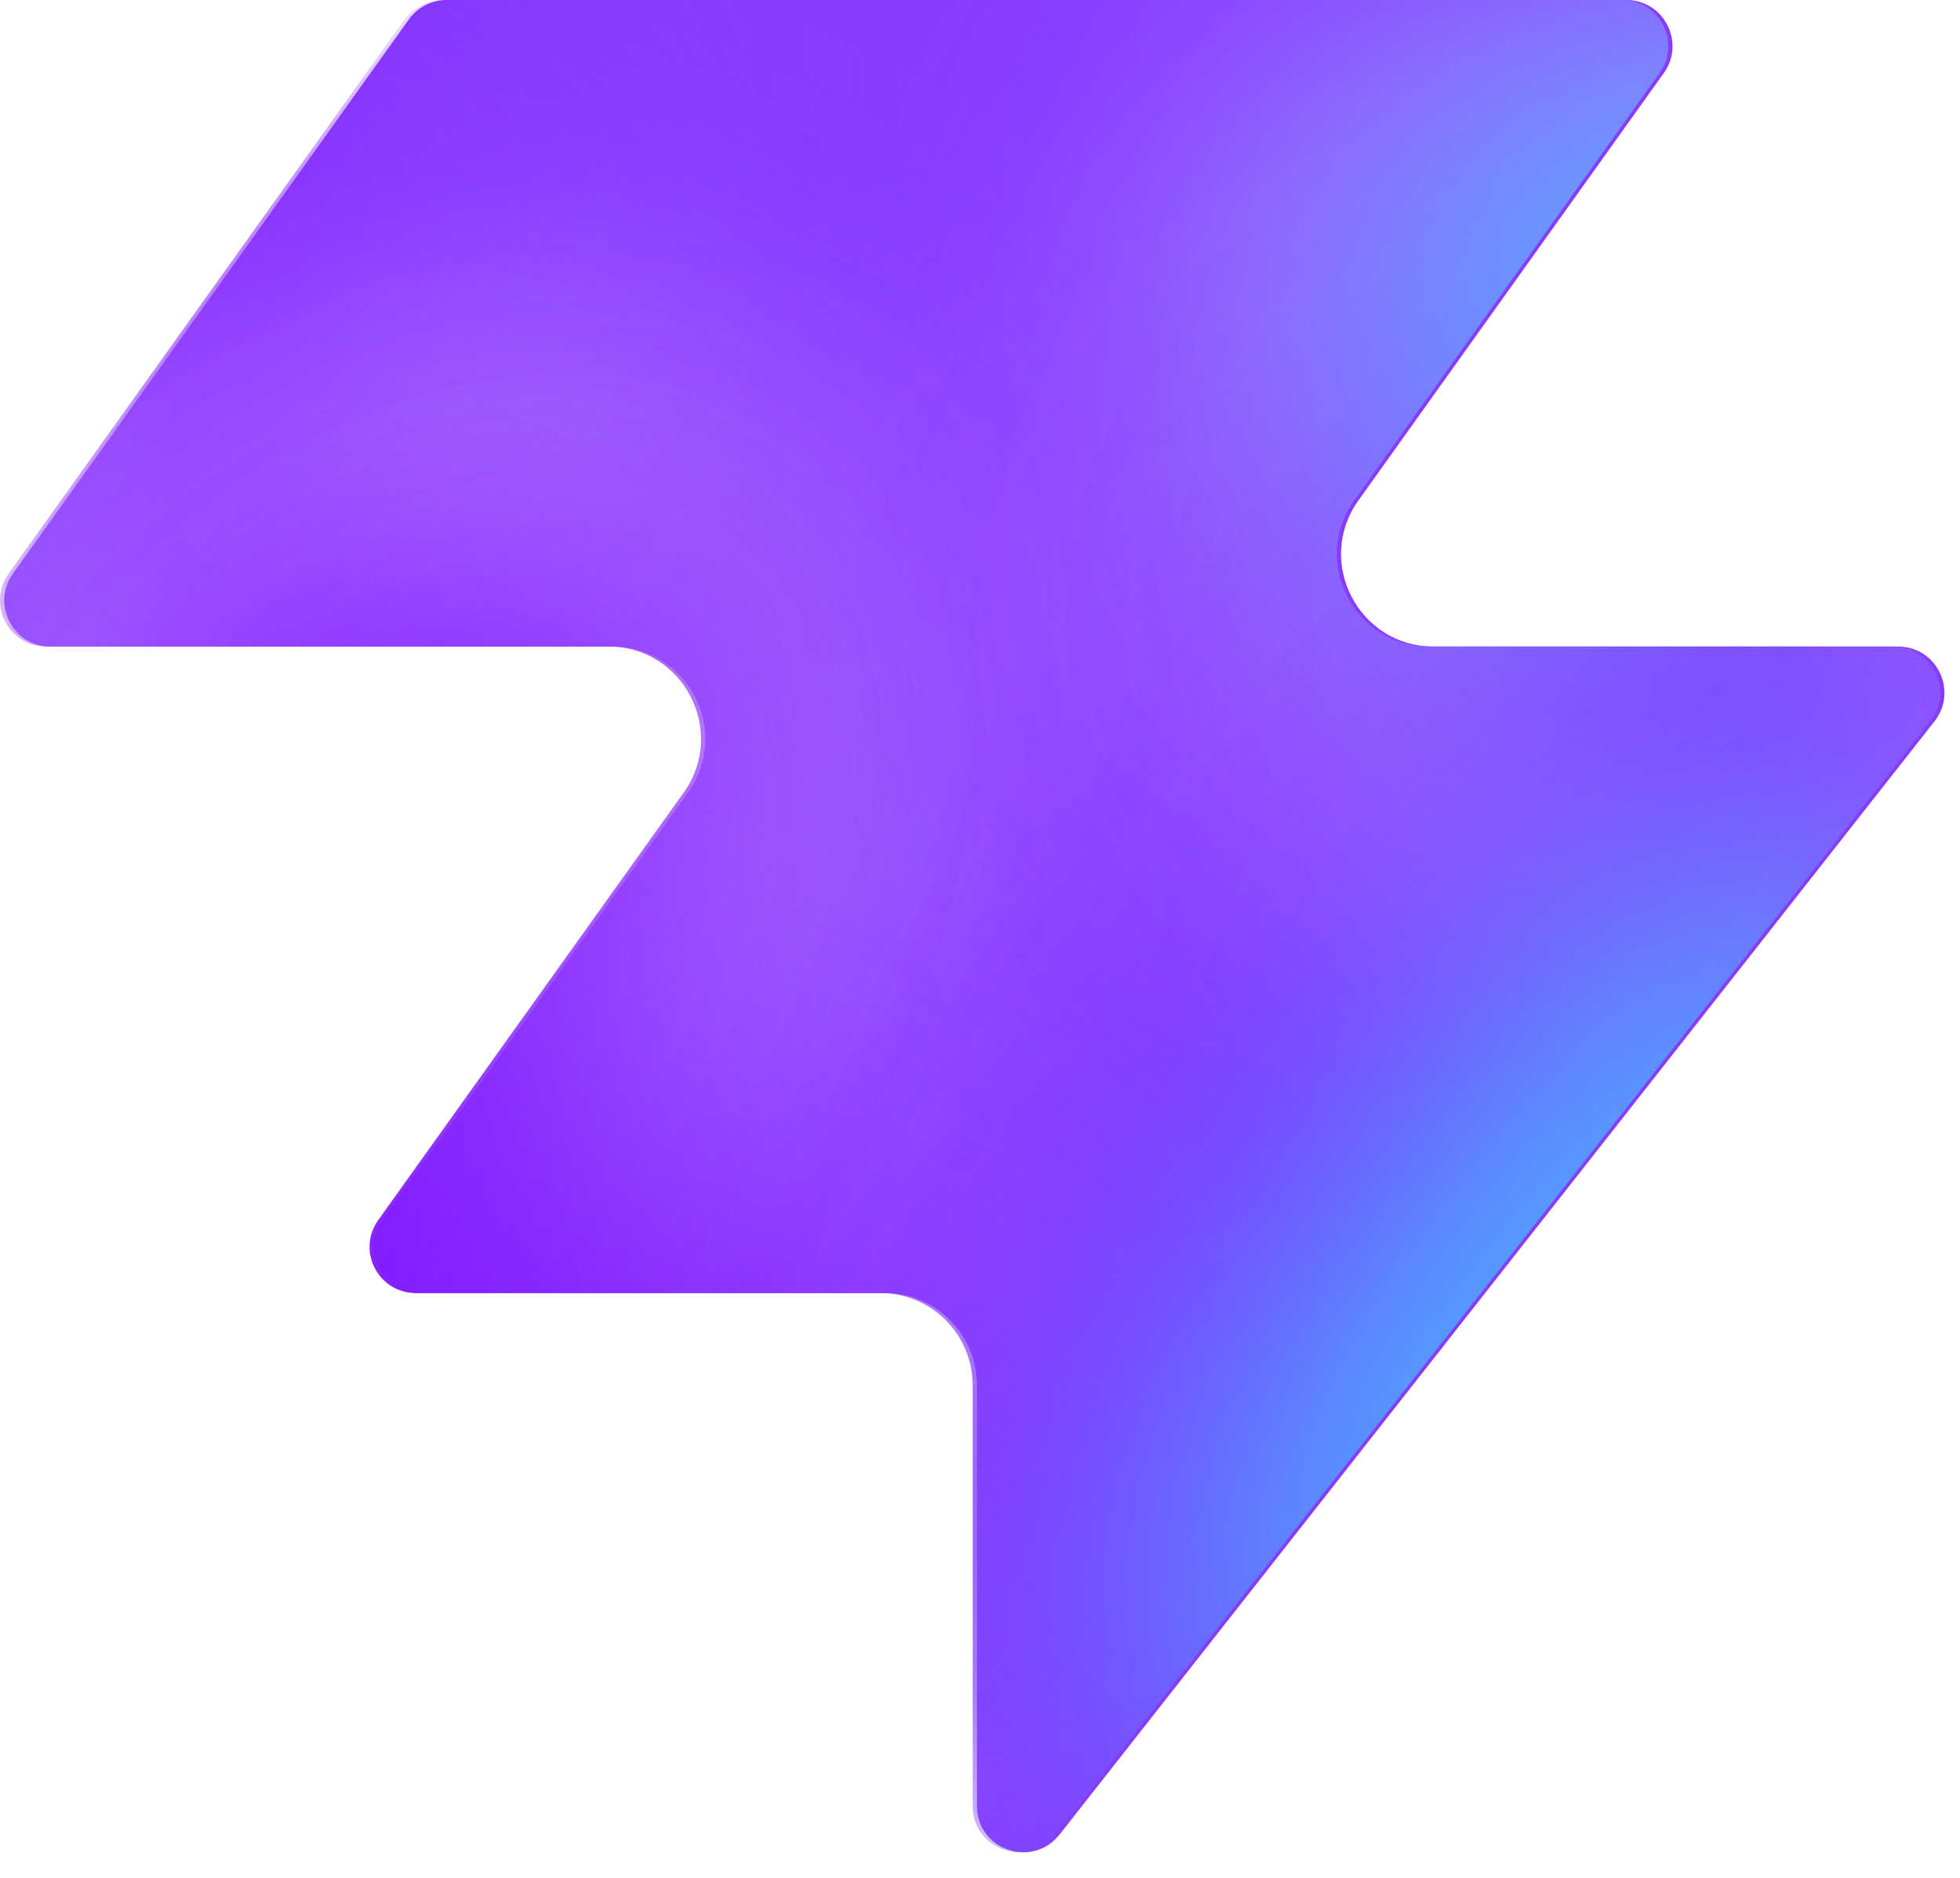
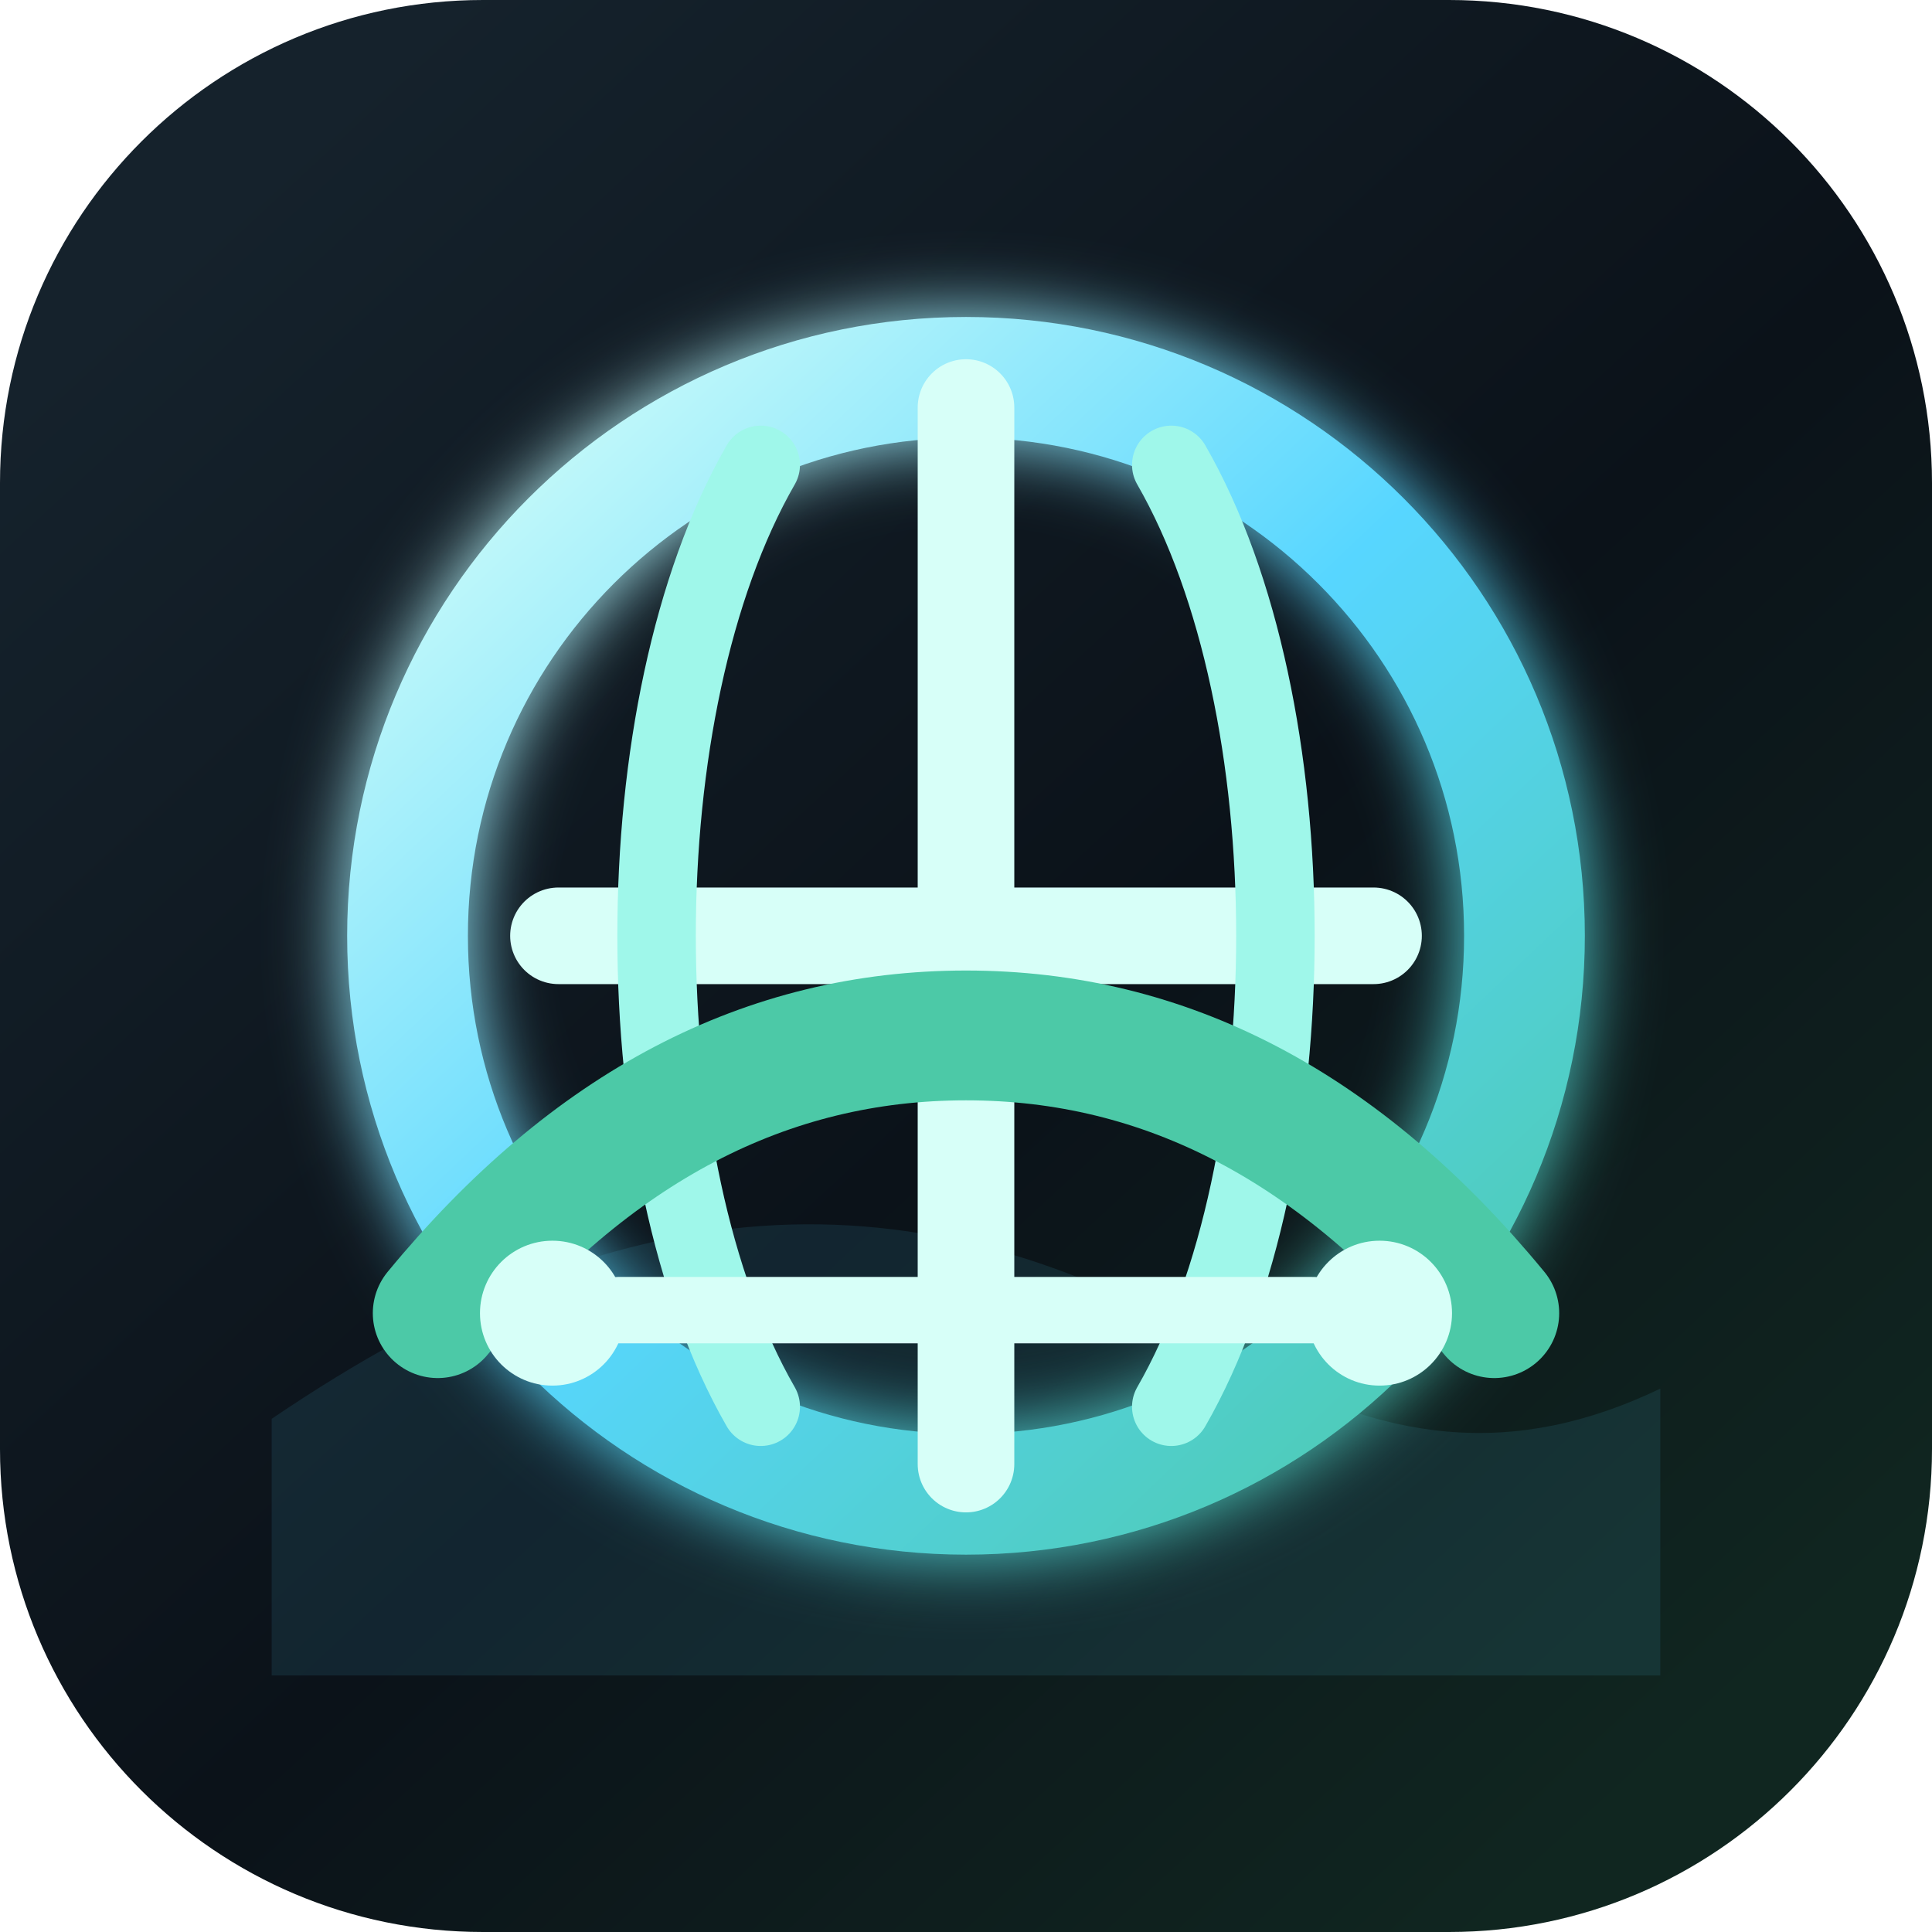
- <svg xmlns="http://www.w3.org/2000/svg" width="48" height="46" fill="none" viewBox="0 0 48 46">
-   <path fill="#863bff" d="M25.946 44.938c-.664.845-2.021.375-2.021-.698V33.937a2.26 2.26 0 0 0-2.262-2.262H10.287c-.92 0-1.456-1.04-.92-1.788l7.48-10.471c1.07-1.497 0-3.578-1.842-3.578H1.237c-.92 0-1.456-1.04-.92-1.788L10.013.474c.214-.297.556-.474.92-.474h28.894c.92 0 1.456 1.04.92 1.788l-7.48 10.471c-1.07 1.498 0 3.579 1.842 3.579h11.377c.943 0 1.473 1.088.89 1.83L25.947 44.94z" style="fill:#863bff;fill:color(display-p3 .525 .23 1);fill-opacity:1" />
-   <mask id="a" width="48" height="46" x="0" y="0" maskUnits="userSpaceOnUse" style="mask-type:alpha">
-     <path fill="#000" d="M25.842 44.938c-.664.844-2.021.375-2.021-.698V33.937a2.26 2.26 0 0 0-2.262-2.262H10.183c-.92 0-1.456-1.04-.92-1.788l7.48-10.471c1.07-1.498 0-3.579-1.842-3.579H1.133c-.92 0-1.456-1.04-.92-1.787L9.91.473c.214-.297.556-.474.92-.474h28.894c.92 0 1.456 1.04.92 1.788l-7.48 10.471c-1.07 1.498 0 3.578 1.842 3.578h11.377c.943 0 1.473 1.088.89 1.832L25.843 44.94z" style="fill:#000;fill-opacity:1" />
-   </mask>
-   <g mask="url(#a)">
-     <g filter="url(#b)">
-       <ellipse cx="5.508" cy="14.704" fill="#ede6ff" rx="5.508" ry="14.704" style="fill:#ede6ff;fill:color(display-p3 .927 .903 1);fill-opacity:1" transform="matrix(.00324 1 1 -.00324 -4.47 31.516)" />
-     </g>
-     <g filter="url(#c)">
-       <ellipse cx="10.399" cy="29.851" fill="#ede6ff" rx="10.399" ry="29.851" style="fill:#ede6ff;fill:color(display-p3 .927 .903 1);fill-opacity:1" transform="matrix(.00324 1 1 -.00324 -39.328 7.883)" />
-     </g>
-     <g filter="url(#d)">
-       <ellipse cx="5.508" cy="30.487" fill="#7e14ff" rx="5.508" ry="30.487" style="fill:#7e14ff;fill:color(display-p3 .492 .077 1);fill-opacity:1" transform="rotate(89.814 -25.913 -14.639)scale(1 -1)" />
-     </g>
-     <g filter="url(#e)">
-       <ellipse cx="5.508" cy="30.599" fill="#7e14ff" rx="5.508" ry="30.599" style="fill:#7e14ff;fill:color(display-p3 .492 .077 1);fill-opacity:1" transform="rotate(89.814 -32.644 -3.334)scale(1 -1)" />
-     </g>
-     <g filter="url(#f)">
-       <ellipse cx="5.508" cy="30.599" fill="#7e14ff" rx="5.508" ry="30.599" style="fill:#7e14ff;fill:color(display-p3 .492 .077 1);fill-opacity:1" transform="matrix(.00324 1 1 -.00324 -34.34 30.47)" />
-     </g>
-     <g filter="url(#g)">
-       <ellipse cx="14.072" cy="22.078" fill="#ede6ff" rx="14.072" ry="22.078" style="fill:#ede6ff;fill:color(display-p3 .927 .903 1);fill-opacity:1" transform="rotate(93.35 24.506 48.493)scale(-1 1)" />
-     </g>
-     <g filter="url(#h)">
-       <ellipse cx="3.47" cy="21.501" fill="#7e14ff" rx="3.47" ry="21.501" style="fill:#7e14ff;fill:color(display-p3 .492 .077 1);fill-opacity:1" transform="rotate(89.009 28.708 47.59)scale(-1 1)" />
-     </g>
-     <g filter="url(#i)">
-       <ellipse cx="3.47" cy="21.501" fill="#7e14ff" rx="3.47" ry="21.501" style="fill:#7e14ff;fill:color(display-p3 .492 .077 1);fill-opacity:1" transform="rotate(89.009 28.708 47.59)scale(-1 1)" />
-     </g>
-     <g filter="url(#j)">
-       <ellipse cx=".387" cy="8.972" fill="#7e14ff" rx="4.407" ry="29.108" style="fill:#7e14ff;fill:color(display-p3 .492 .077 1);fill-opacity:1" transform="rotate(39.51 .387 8.972)" />
-     </g>
-     <g filter="url(#k)">
-       <ellipse cx="47.523" cy="-6.092" fill="#7e14ff" rx="4.407" ry="29.108" style="fill:#7e14ff;fill:color(display-p3 .492 .077 1);fill-opacity:1" transform="rotate(37.892 47.523 -6.092)" />
-     </g>
-     <g filter="url(#l)">
-       <ellipse cx="41.412" cy="6.333" fill="#47bfff" rx="5.971" ry="9.665" style="fill:#47bfff;fill:color(display-p3 .28 .748 1);fill-opacity:1" transform="rotate(37.892 41.412 6.333)" />
-     </g>
-     <g filter="url(#m)">
-       <ellipse cx="-1.879" cy="38.332" fill="#7e14ff" rx="4.407" ry="29.108" style="fill:#7e14ff;fill:color(display-p3 .492 .077 1);fill-opacity:1" transform="rotate(37.892 -1.88 38.332)" />
-     </g>
-     <g filter="url(#n)">
-       <ellipse cx="-1.879" cy="38.332" fill="#7e14ff" rx="4.407" ry="29.108" style="fill:#7e14ff;fill:color(display-p3 .492 .077 1);fill-opacity:1" transform="rotate(37.892 -1.88 38.332)" />
-     </g>
-     <g filter="url(#o)">
-       <ellipse cx="35.651" cy="29.907" fill="#7e14ff" rx="4.407" ry="29.108" style="fill:#7e14ff;fill:color(display-p3 .492 .077 1);fill-opacity:1" transform="rotate(37.892 35.651 29.907)" />
-     </g>
-     <g filter="url(#p)">
-       <ellipse cx="38.418" cy="32.4" fill="#47bfff" rx="5.971" ry="15.297" style="fill:#47bfff;fill:color(display-p3 .28 .748 1);fill-opacity:1" transform="rotate(37.892 38.418 32.4)" />
-     </g>
-   </g>
+ <svg xmlns="http://www.w3.org/2000/svg" viewBox="0 0 64 64" role="img" aria-label="LaunchBridge favicon">
  <defs>
-     <filter id="b" width="60.045" height="41.654" x="-19.77" y="16.149" color-interpolation-filters="sRGB" filterUnits="userSpaceOnUse">
-       <feFlood flood-opacity="0" result="BackgroundImageFix" />
-       <feBlend in="SourceGraphic" in2="BackgroundImageFix" result="shape" />
-       <feGaussianBlur result="effect1_foregroundBlur_2002_17158" stdDeviation="7.659" />
-     </filter>
-     <filter id="c" width="90.34" height="51.437" x="-54.613" y="-7.533" color-interpolation-filters="sRGB" filterUnits="userSpaceOnUse">
-       <feFlood flood-opacity="0" result="BackgroundImageFix" />
-       <feBlend in="SourceGraphic" in2="BackgroundImageFix" result="shape" />
-       <feGaussianBlur result="effect1_foregroundBlur_2002_17158" stdDeviation="7.659" />
-     </filter>
-     <filter id="d" width="79.355" height="29.4" x="-49.64" y="2.03" color-interpolation-filters="sRGB" filterUnits="userSpaceOnUse">
-       <feFlood flood-opacity="0" result="BackgroundImageFix" />
-       <feBlend in="SourceGraphic" in2="BackgroundImageFix" result="shape" />
-       <feGaussianBlur result="effect1_foregroundBlur_2002_17158" stdDeviation="4.596" />
-     </filter>
-     <filter id="e" width="79.579" height="29.4" x="-45.045" y="20.029" color-interpolation-filters="sRGB" filterUnits="userSpaceOnUse">
-       <feFlood flood-opacity="0" result="BackgroundImageFix" />
-       <feBlend in="SourceGraphic" in2="BackgroundImageFix" result="shape" />
-       <feGaussianBlur result="effect1_foregroundBlur_2002_17158" stdDeviation="4.596" />
-     </filter>
-     <filter id="f" width="79.579" height="29.4" x="-43.513" y="21.178" color-interpolation-filters="sRGB" filterUnits="userSpaceOnUse">
-       <feFlood flood-opacity="0" result="BackgroundImageFix" />
-       <feBlend in="SourceGraphic" in2="BackgroundImageFix" result="shape" />
-       <feGaussianBlur result="effect1_foregroundBlur_2002_17158" stdDeviation="4.596" />
-     </filter>
-     <filter id="g" width="74.749" height="58.852" x="15.756" y="-17.901" color-interpolation-filters="sRGB" filterUnits="userSpaceOnUse">
-       <feFlood flood-opacity="0" result="BackgroundImageFix" />
-       <feBlend in="SourceGraphic" in2="BackgroundImageFix" result="shape" />
-       <feGaussianBlur result="effect1_foregroundBlur_2002_17158" stdDeviation="7.659" />
-     </filter>
-     <filter id="h" width="61.377" height="25.362" x="23.548" y="2.284" color-interpolation-filters="sRGB" filterUnits="userSpaceOnUse">
-       <feFlood flood-opacity="0" result="BackgroundImageFix" />
-       <feBlend in="SourceGraphic" in2="BackgroundImageFix" result="shape" />
-       <feGaussianBlur result="effect1_foregroundBlur_2002_17158" stdDeviation="4.596" />
-     </filter>
-     <filter id="i" width="61.377" height="25.362" x="23.548" y="2.284" color-interpolation-filters="sRGB" filterUnits="userSpaceOnUse">
-       <feFlood flood-opacity="0" result="BackgroundImageFix" />
-       <feBlend in="SourceGraphic" in2="BackgroundImageFix" result="shape" />
-       <feGaussianBlur result="effect1_foregroundBlur_2002_17158" stdDeviation="4.596" />
-     </filter>
-     <filter id="j" width="56.045" height="63.649" x="-27.636" y="-22.853" color-interpolation-filters="sRGB" filterUnits="userSpaceOnUse">
-       <feFlood flood-opacity="0" result="BackgroundImageFix" />
-       <feBlend in="SourceGraphic" in2="BackgroundImageFix" result="shape" />
-       <feGaussianBlur result="effect1_foregroundBlur_2002_17158" stdDeviation="4.596" />
-     </filter>
-     <filter id="k" width="54.814" height="64.646" x="20.116" y="-38.415" color-interpolation-filters="sRGB" filterUnits="userSpaceOnUse">
-       <feFlood flood-opacity="0" result="BackgroundImageFix" />
-       <feBlend in="SourceGraphic" in2="BackgroundImageFix" result="shape" />
-       <feGaussianBlur result="effect1_foregroundBlur_2002_17158" stdDeviation="4.596" />
-     </filter>
-     <filter id="l" width="33.541" height="35.313" x="24.641" y="-11.323" color-interpolation-filters="sRGB" filterUnits="userSpaceOnUse">
-       <feFlood flood-opacity="0" result="BackgroundImageFix" />
-       <feBlend in="SourceGraphic" in2="BackgroundImageFix" result="shape" />
-       <feGaussianBlur result="effect1_foregroundBlur_2002_17158" stdDeviation="4.596" />
-     </filter>
-     <filter id="m" width="54.814" height="64.646" x="-29.286" y="6.009" color-interpolation-filters="sRGB" filterUnits="userSpaceOnUse">
-       <feFlood flood-opacity="0" result="BackgroundImageFix" />
-       <feBlend in="SourceGraphic" in2="BackgroundImageFix" result="shape" />
-       <feGaussianBlur result="effect1_foregroundBlur_2002_17158" stdDeviation="4.596" />
-     </filter>
-     <filter id="n" width="54.814" height="64.646" x="-29.286" y="6.009" color-interpolation-filters="sRGB" filterUnits="userSpaceOnUse">
-       <feFlood flood-opacity="0" result="BackgroundImageFix" />
-       <feBlend in="SourceGraphic" in2="BackgroundImageFix" result="shape" />
-       <feGaussianBlur result="effect1_foregroundBlur_2002_17158" stdDeviation="4.596" />
-     </filter>
-     <filter id="o" width="54.814" height="64.646" x="8.244" y="-2.416" color-interpolation-filters="sRGB" filterUnits="userSpaceOnUse">
-       <feFlood flood-opacity="0" result="BackgroundImageFix" />
-       <feBlend in="SourceGraphic" in2="BackgroundImageFix" result="shape" />
-       <feGaussianBlur result="effect1_foregroundBlur_2002_17158" stdDeviation="4.596" />
-     </filter>
-     <filter id="p" width="39.409" height="43.623" x="18.713" y="10.588" color-interpolation-filters="sRGB" filterUnits="userSpaceOnUse">
-       <feFlood flood-opacity="0" result="BackgroundImageFix" />
-       <feBlend in="SourceGraphic" in2="BackgroundImageFix" result="shape" />
-       <feGaussianBlur result="effect1_foregroundBlur_2002_17158" stdDeviation="4.596" />
+     <linearGradient id="tile" x1="8" x2="56" y1="6" y2="58" gradientUnits="userSpaceOnUse">
+       <stop offset="0" stop-color="#15222c" />
+       <stop offset="0.55" stop-color="#0b1219" />
+       <stop offset="1" stop-color="#102620" />
+     </linearGradient>
+     <linearGradient id="mark" x1="14" x2="50" y1="13" y2="51" gradientUnits="userSpaceOnUse">
+       <stop offset="0" stop-color="#d7fff8" />
+       <stop offset="0.48" stop-color="#57d6ff" />
+       <stop offset="1" stop-color="#4cc9a7" />
+     </linearGradient>
+     <filter id="soft-glow" x="-30%" y="-30%" width="160%" height="160%" color-interpolation-filters="sRGB">
+       <feGaussianBlur stdDeviation="1.2" result="blur" />
+       <feMerge>
+         <feMergeNode in="blur" />
+         <feMergeNode in="SourceGraphic" />
+       </feMerge>
    </filter>
  </defs>
+   <rect width="64" height="64" rx="16" fill="url(#tile)" />
+   <path fill="#57d6ff" fill-opacity="0.1" d="M9 47c11.5-7.8 21.2-8.5 31.7-2.2 5.1 3.1 9.5 3.5 14.3 1.2v9.5H9V47Z" />
+   <circle cx="32" cy="31" r="18.5" fill="none" stroke="url(#mark)" stroke-width="4" filter="url(#soft-glow)" />
+   <path fill="none" stroke="#d7fff8" stroke-linecap="round" stroke-width="3.2" d="M18.5 31h27" />
+   <path fill="none" stroke="#d7fff8" stroke-linecap="round" stroke-width="3.2" d="M32 13.5v35" />
+   <path fill="none" stroke="#9ff7ea" stroke-linecap="round" stroke-width="2.6" d="M25.2 15.4c-4.6 8-4.6 23.2 0 31.2" />
+   <path fill="none" stroke="#9ff7ea" stroke-linecap="round" stroke-width="2.6" d="M38.8 15.4c4.6 8 4.6 23.2 0 31.2" />
+   <path fill="none" stroke="#4cc9a7" stroke-linecap="round" stroke-width="4.3" d="M14.5 43.5c5.1-6.2 10.9-9.2 17.5-9.2s12.4 3 17.5 9.2" />
+   <path fill="none" stroke="#d7fff8" stroke-linecap="round" stroke-width="2.2" d="M20.5 43.4h23" />
+   <circle cx="18.3" cy="43.5" r="2.4" fill="#d7fff8" />
+   <circle cx="45.7" cy="43.5" r="2.4" fill="#d7fff8" />
</svg>
